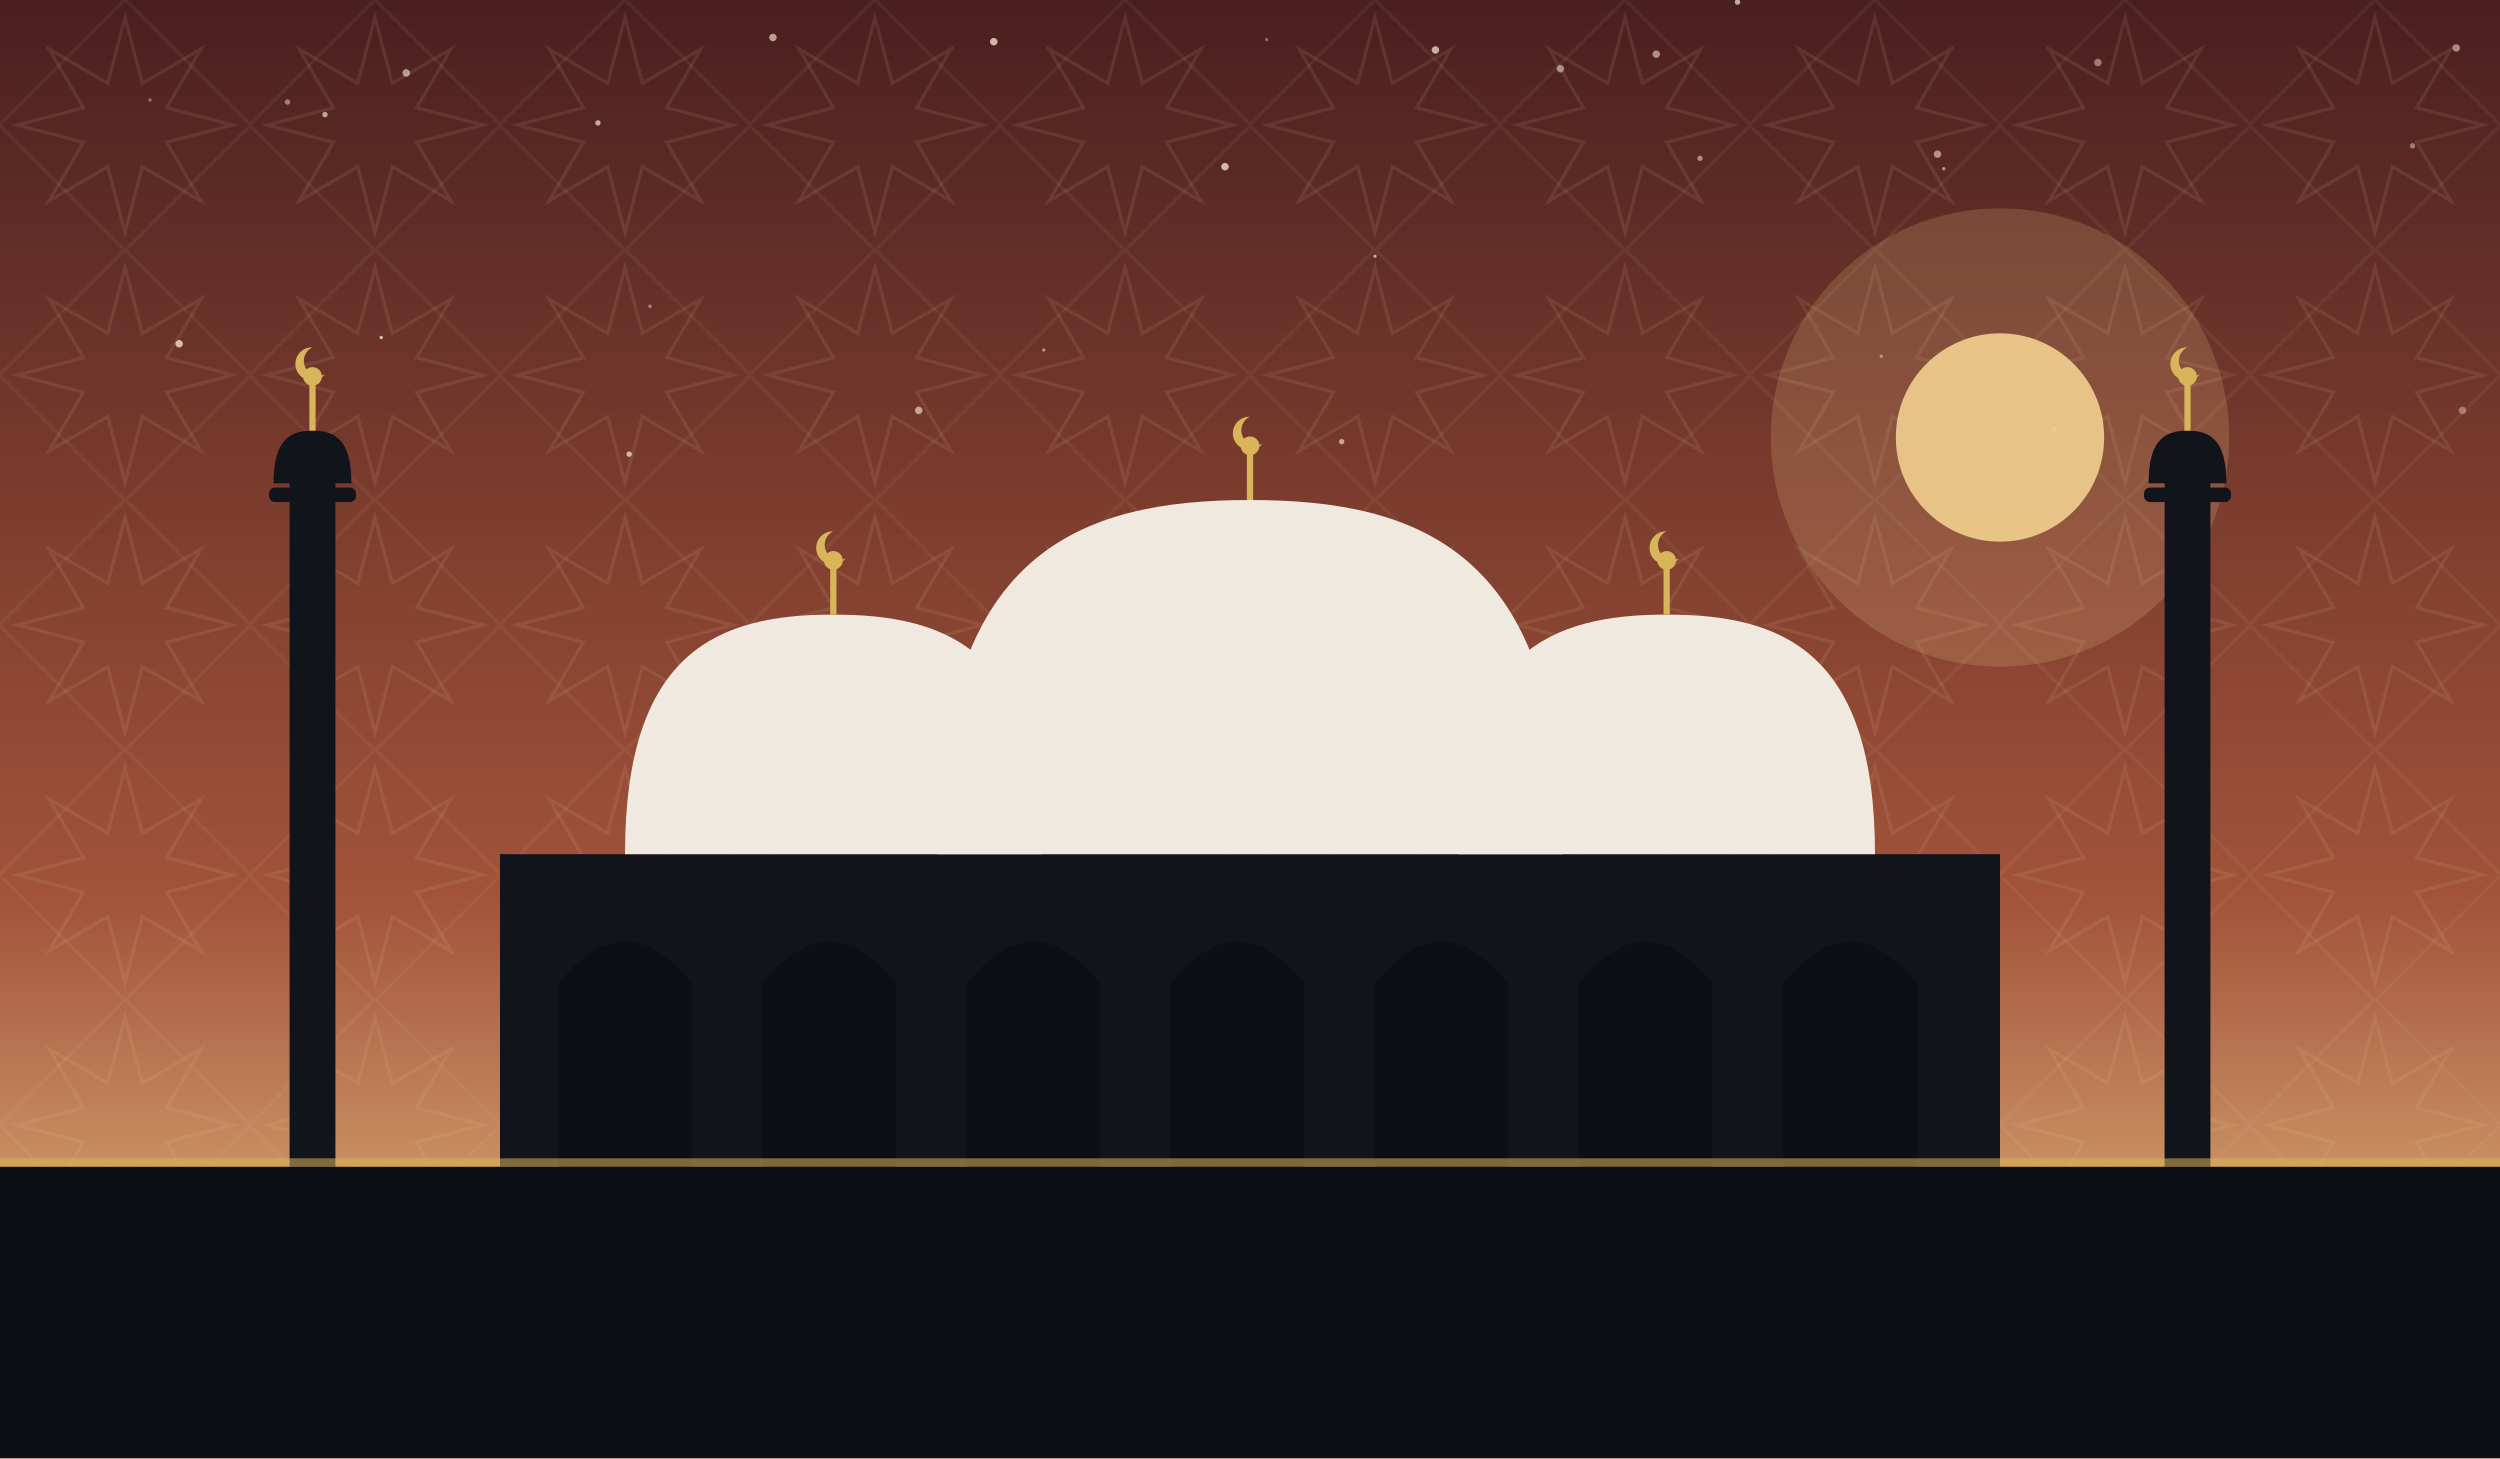
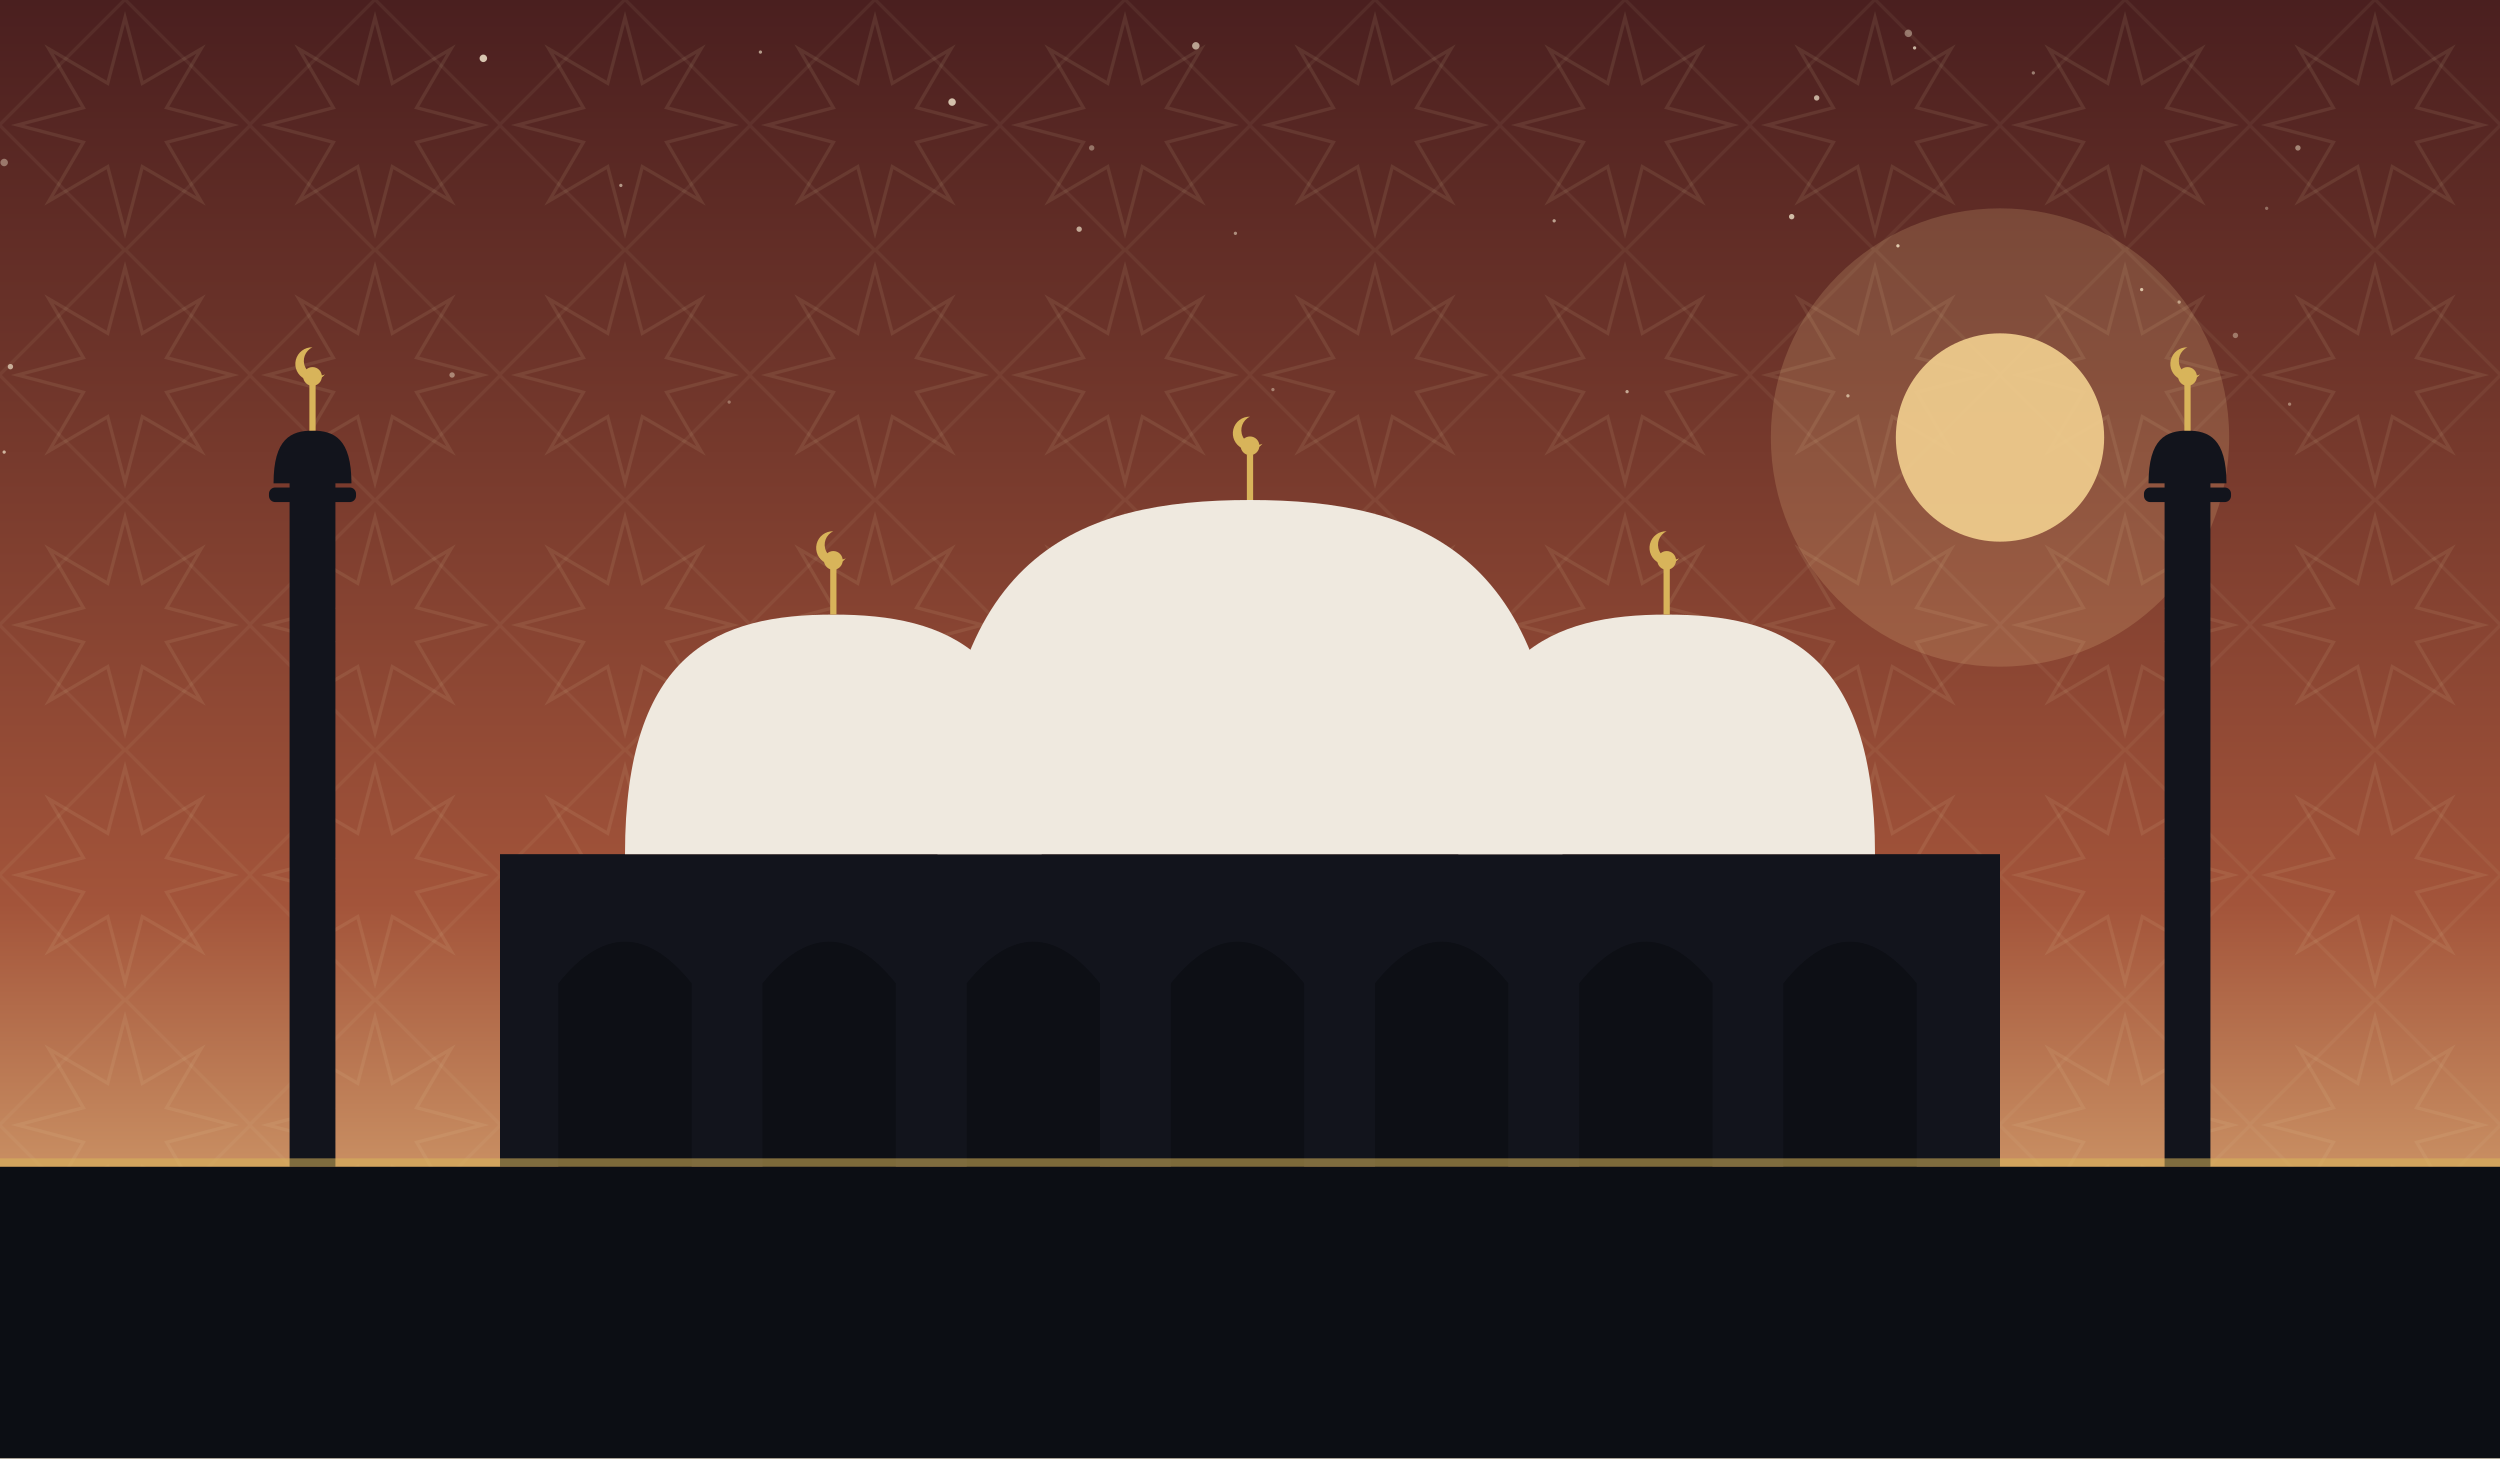
<svg xmlns="http://www.w3.org/2000/svg" viewBox="0 0 1200 700" role="img">
  <defs>
    <linearGradient id="sky" x1="0" y1="0" x2="0" y2="1">
      <stop offset="0" stop-color="#4a1f1f" />
      <stop offset="0.62" stop-color="#a3543a" />
      <stop offset="1" stop-color="#f2cf8f" />
    </linearGradient>
    <pattern id="g1" width="120" height="120" patternUnits="userSpaceOnUse">
      <polygon points="111.6,60.0 80.0,68.3 96.5,96.5 68.3,80.0 60.0,111.6 51.7,80.0 23.5,96.5 40.0,68.3 8.4,60.0 40.0,51.7 23.5,23.5 51.7,40.0 60.0,8.4 68.3,40.0 96.5,23.5 80.0,51.7" fill="none" stroke="#e8d9a8" stroke-width="1.6" opacity="0.1" />
      <rect x="17.4" y="17.4" width="85.2" height="85.2" fill="none" stroke="#e8d9a8" stroke-width="1.6" opacity="0.07" transform="rotate(45 60.0 60.0)" />
    </pattern>
  </defs>
  <rect width="1200" height="700" fill="url(#sky)" />
  <rect width="1200" height="700" fill="url(#g1)" />
-   <circle cx="986" cy="206" r="1.3" fill="#f7ecd2" opacity="0.51" />
-   <circle cx="156" cy="55" r="1.3" fill="#f7ecd2" opacity="0.65" />
-   <circle cx="903" cy="171" r="0.8" fill="#f7ecd2" opacity="0.48" />
-   <circle cx="371" cy="18" r="1.8" fill="#f7ecd2" opacity="0.63" />
-   <circle cx="72" cy="48" r="0.8" fill="#f7ecd2" opacity="0.41" />
-   <circle cx="1182" cy="197" r="1.8" fill="#f7ecd2" opacity="0.39" />
-   <circle cx="749" cy="33" r="1.8" fill="#f7ecd2" opacity="0.52" />
-   <circle cx="477" cy="20" r="1.8" fill="#f7ecd2" opacity="0.75" />
-   <circle cx="1158" cy="70" r="1.3" fill="#f7ecd2" opacity="0.45" />
-   <circle cx="608" cy="19" r="0.8" fill="#f7ecd2" opacity="0.37" />
-   <circle cx="195" cy="35" r="1.8" fill="#f7ecd2" opacity="0.60" />
-   <circle cx="183" cy="162" r="0.8" fill="#f7ecd2" opacity="0.81" />
-   <circle cx="644" cy="212" r="1.3" fill="#f7ecd2" opacity="0.63" />
-   <circle cx="834" cy="1" r="1.3" fill="#f7ecd2" opacity="0.69" />
-   <circle cx="441" cy="197" r="1.8" fill="#f7ecd2" opacity="0.62" />
-   <circle cx="689" cy="24" r="1.8" fill="#f7ecd2" opacity="0.71" />
-   <circle cx="930" cy="74" r="1.8" fill="#f7ecd2" opacity="0.55" />
-   <circle cx="660" cy="123" r="0.8" fill="#f7ecd2" opacity="0.65" />
-   <circle cx="287" cy="59" r="1.3" fill="#f7ecd2" opacity="0.68" />
-   <circle cx="795" cy="26" r="1.8" fill="#f7ecd2" opacity="0.55" />
-   <circle cx="816" cy="76" r="1.3" fill="#f7ecd2" opacity="0.51" />
-   <circle cx="86" cy="165" r="1.8" fill="#f7ecd2" opacity="0.75" />
-   <circle cx="933" cy="81" r="0.8" fill="#f7ecd2" opacity="0.58" />
-   <circle cx="501" cy="168" r="0.8" fill="#f7ecd2" opacity="0.53" />
-   <circle cx="302" cy="218" r="1.3" fill="#f7ecd2" opacity="0.71" />
-   <circle cx="312" cy="147" r="0.8" fill="#f7ecd2" opacity="0.49" />
-   <circle cx="1179" cy="23" r="1.8" fill="#f7ecd2" opacity="0.52" />
-   <circle cx="1007" cy="30" r="1.8" fill="#f7ecd2" opacity="0.45" />
-   <circle cx="588" cy="80" r="1.8" fill="#f7ecd2" opacity="0.75" />
-   <circle cx="138" cy="49" r="1.3" fill="#f7ecd2" opacity="0.47" />
+   <circle cx="916" cy="16" r="1.8" fill="#f7ecd2" opacity="0.41" />
+   <circle cx="1046" cy="145" r="0.8" fill="#f7ecd2" opacity="0.55" />
+   <circle cx="1073" cy="161" r="1.3" fill="#f7ecd2" opacity="0.38" />
+   <circle cx="781" cy="188" r="0.8" fill="#f7ecd2" opacity="0.63" />
+   <circle cx="2" cy="78" r="1.8" fill="#f7ecd2" opacity="0.41" />
+   <circle cx="872" cy="47" r="1.3" fill="#f7ecd2" opacity="0.69" />
+   <circle cx="919" cy="23" r="0.8" fill="#f7ecd2" opacity="0.72" />
+   <circle cx="887" cy="190" r="0.8" fill="#f7ecd2" opacity="0.65" />
+   <circle cx="1088" cy="100" r="0.8" fill="#f7ecd2" opacity="0.35" />
+   <circle cx="298" cy="89" r="0.8" fill="#f7ecd2" opacity="0.57" />
+   <circle cx="365" cy="25" r="0.8" fill="#f7ecd2" opacity="0.60" />
+   <circle cx="593" cy="112" r="0.8" fill="#f7ecd2" opacity="0.51" />
+   <circle cx="574" cy="22" r="1.8" fill="#f7ecd2" opacity="0.63" />
+   <circle cx="524" cy="71" r="1.3" fill="#f7ecd2" opacity="0.39" />
+   <circle cx="611" cy="187" r="0.8" fill="#f7ecd2" opacity="0.42" />
+   <circle cx="1099" cy="194" r="0.8" fill="#f7ecd2" opacity="0.41" />
+   <circle cx="860" cy="104" r="1.3" fill="#f7ecd2" opacity="0.75" />
+   <circle cx="350" cy="193" r="0.8" fill="#f7ecd2" opacity="0.35" />
+   <circle cx="457" cy="49" r="1.8" fill="#f7ecd2" opacity="0.78" />
+   <circle cx="5" cy="176" r="1.3" fill="#f7ecd2" opacity="0.65" />
+   <circle cx="746" cy="106" r="0.8" fill="#f7ecd2" opacity="0.61" />
+   <circle cx="976" cy="35" r="0.8" fill="#f7ecd2" opacity="0.45" />
+   <circle cx="1103" cy="71" r="1.3" fill="#f7ecd2" opacity="0.48" />
+   <circle cx="911" cy="118" r="0.8" fill="#f7ecd2" opacity="0.83" />
+   <circle cx="232" cy="28" r="1.8" fill="#f7ecd2" opacity="0.81" />
+   <circle cx="2" cy="217" r="0.8" fill="#f7ecd2" opacity="0.69" />
+   <circle cx="149" cy="213" r="1.8" fill="#f7ecd2" opacity="0.72" />
+   <circle cx="217" cy="180" r="1.3" fill="#f7ecd2" opacity="0.45" />
+   <circle cx="518" cy="110" r="1.3" fill="#f7ecd2" opacity="0.65" />
+   <circle cx="1028" cy="139" r="0.8" fill="#f7ecd2" opacity="0.77" />
  <circle cx="960" cy="210" r="110" fill="#f2cf8f" opacity="0.18" />
  <circle cx="960" cy="210" r="50" fill="#f2cf8f" opacity="0.9" />
  <rect x="240" y="410" width="720" height="150" fill="#12141c" />
  <path d="M 268 560 L 268 472 Q 300 432 332 472 L 332 560 Z" fill="#0c0e14" opacity="0.9" />
  <path d="M 366 560 L 366 472 Q 398 432 430 472 L 430 560 Z" fill="#0c0e14" opacity="0.9" />
  <path d="M 464 560 L 464 472 Q 496 432 528 472 L 528 560 Z" fill="#0c0e14" opacity="0.9" />
  <path d="M 562 560 L 562 472 Q 594 432 626 472 L 626 560 Z" fill="#0c0e14" opacity="0.9" />
  <path d="M 660 560 L 660 472 Q 692 432 724 472 L 724 560 Z" fill="#0c0e14" opacity="0.9" />
  <path d="M 758 560 L 758 472 Q 790 432 822 472 L 822 560 Z" fill="#0c0e14" opacity="0.9" />
  <path d="M 856 560 L 856 472 Q 888 432 920 472 L 920 560 Z" fill="#0c0e14" opacity="0.9" />
  <path d="M 450 410 C 450 265.5, 517.5 240, 600 240 C 682.5 240, 750 265.5, 750 410 Z" fill="#efe9df" />
  <line x1="600" y1="240" x2="600" y2="218" stroke="#d8b45a" stroke-width="3" />
  <circle cx="600" cy="214" r="4.5" fill="#d8b45a" />
  <path d="M 600 200 a 8 8 0 1 0 6 13 a 6.4 6.4 0 1 1 -6 -13 Z" fill="#d8b45a" />
  <path d="M 300 410 C 300 312.25, 345.0 295, 400 295 C 455.0 295, 500 312.25, 500 410 Z" fill="#efe9df" />
  <line x1="400" y1="295" x2="400" y2="273" stroke="#d8b45a" stroke-width="3" />
  <circle cx="400" cy="269" r="4.5" fill="#d8b45a" />
  <path d="M 400 255 a 8 8 0 1 0 6 13 a 6.4 6.4 0 1 1 -6 -13 Z" fill="#d8b45a" />
  <path d="M 700 410 C 700 312.25, 745.0 295, 800 295 C 855.0 295, 900 312.25, 900 410 Z" fill="#efe9df" />
  <line x1="800" y1="295" x2="800" y2="273" stroke="#d8b45a" stroke-width="3" />
  <circle cx="800" cy="269" r="4.5" fill="#d8b45a" />
  <path d="M 800 255 a 8 8 0 1 0 6 13 a 6.4 6.4 0 1 1 -6 -13 Z" fill="#d8b45a" />
  <rect x="139.0" y="230" width="22" height="330" fill="#12141c" />
  <rect x="129.1" y="234" width="41.8" height="7" rx="3" fill="#12141c" />
  <path d="M 131.3 232 C 131.3 210.495, 139.715 206.7, 150 206.7 C 160.285 206.7, 168.7 210.495, 168.7 232 Z" fill="#12141c" />
  <line x1="150" y1="206.7" x2="150" y2="184.7" stroke="#d8b45a" stroke-width="3" />
  <circle cx="150" cy="180.7" r="4.5" fill="#d8b45a" />
  <path d="M 150 166.7 a 8 8 0 1 0 6 13 a 6.4 6.4 0 1 1 -6 -13 Z" fill="#d8b45a" />
  <rect x="1039.0" y="230" width="22" height="330" fill="#12141c" />
  <rect x="1029.1" y="234" width="41.8" height="7" rx="3" fill="#12141c" />
  <path d="M 1031.3 232 C 1031.3 210.495, 1039.715 206.7, 1050 206.7 C 1060.285 206.7, 1068.7 210.495, 1068.7 232 Z" fill="#12141c" />
  <line x1="1050" y1="206.7" x2="1050" y2="184.7" stroke="#d8b45a" stroke-width="3" />
  <circle cx="1050" cy="180.7" r="4.5" fill="#d8b45a" />
  <path d="M 1050 166.7 a 8 8 0 1 0 6 13 a 6.4 6.4 0 1 1 -6 -13 Z" fill="#d8b45a" />
  <rect x="0" y="560" width="1200" height="140" fill="#0c0e14" />
  <rect x="0" y="556" width="1200" height="4" fill="#d8b45a" opacity="0.55" />
</svg>
